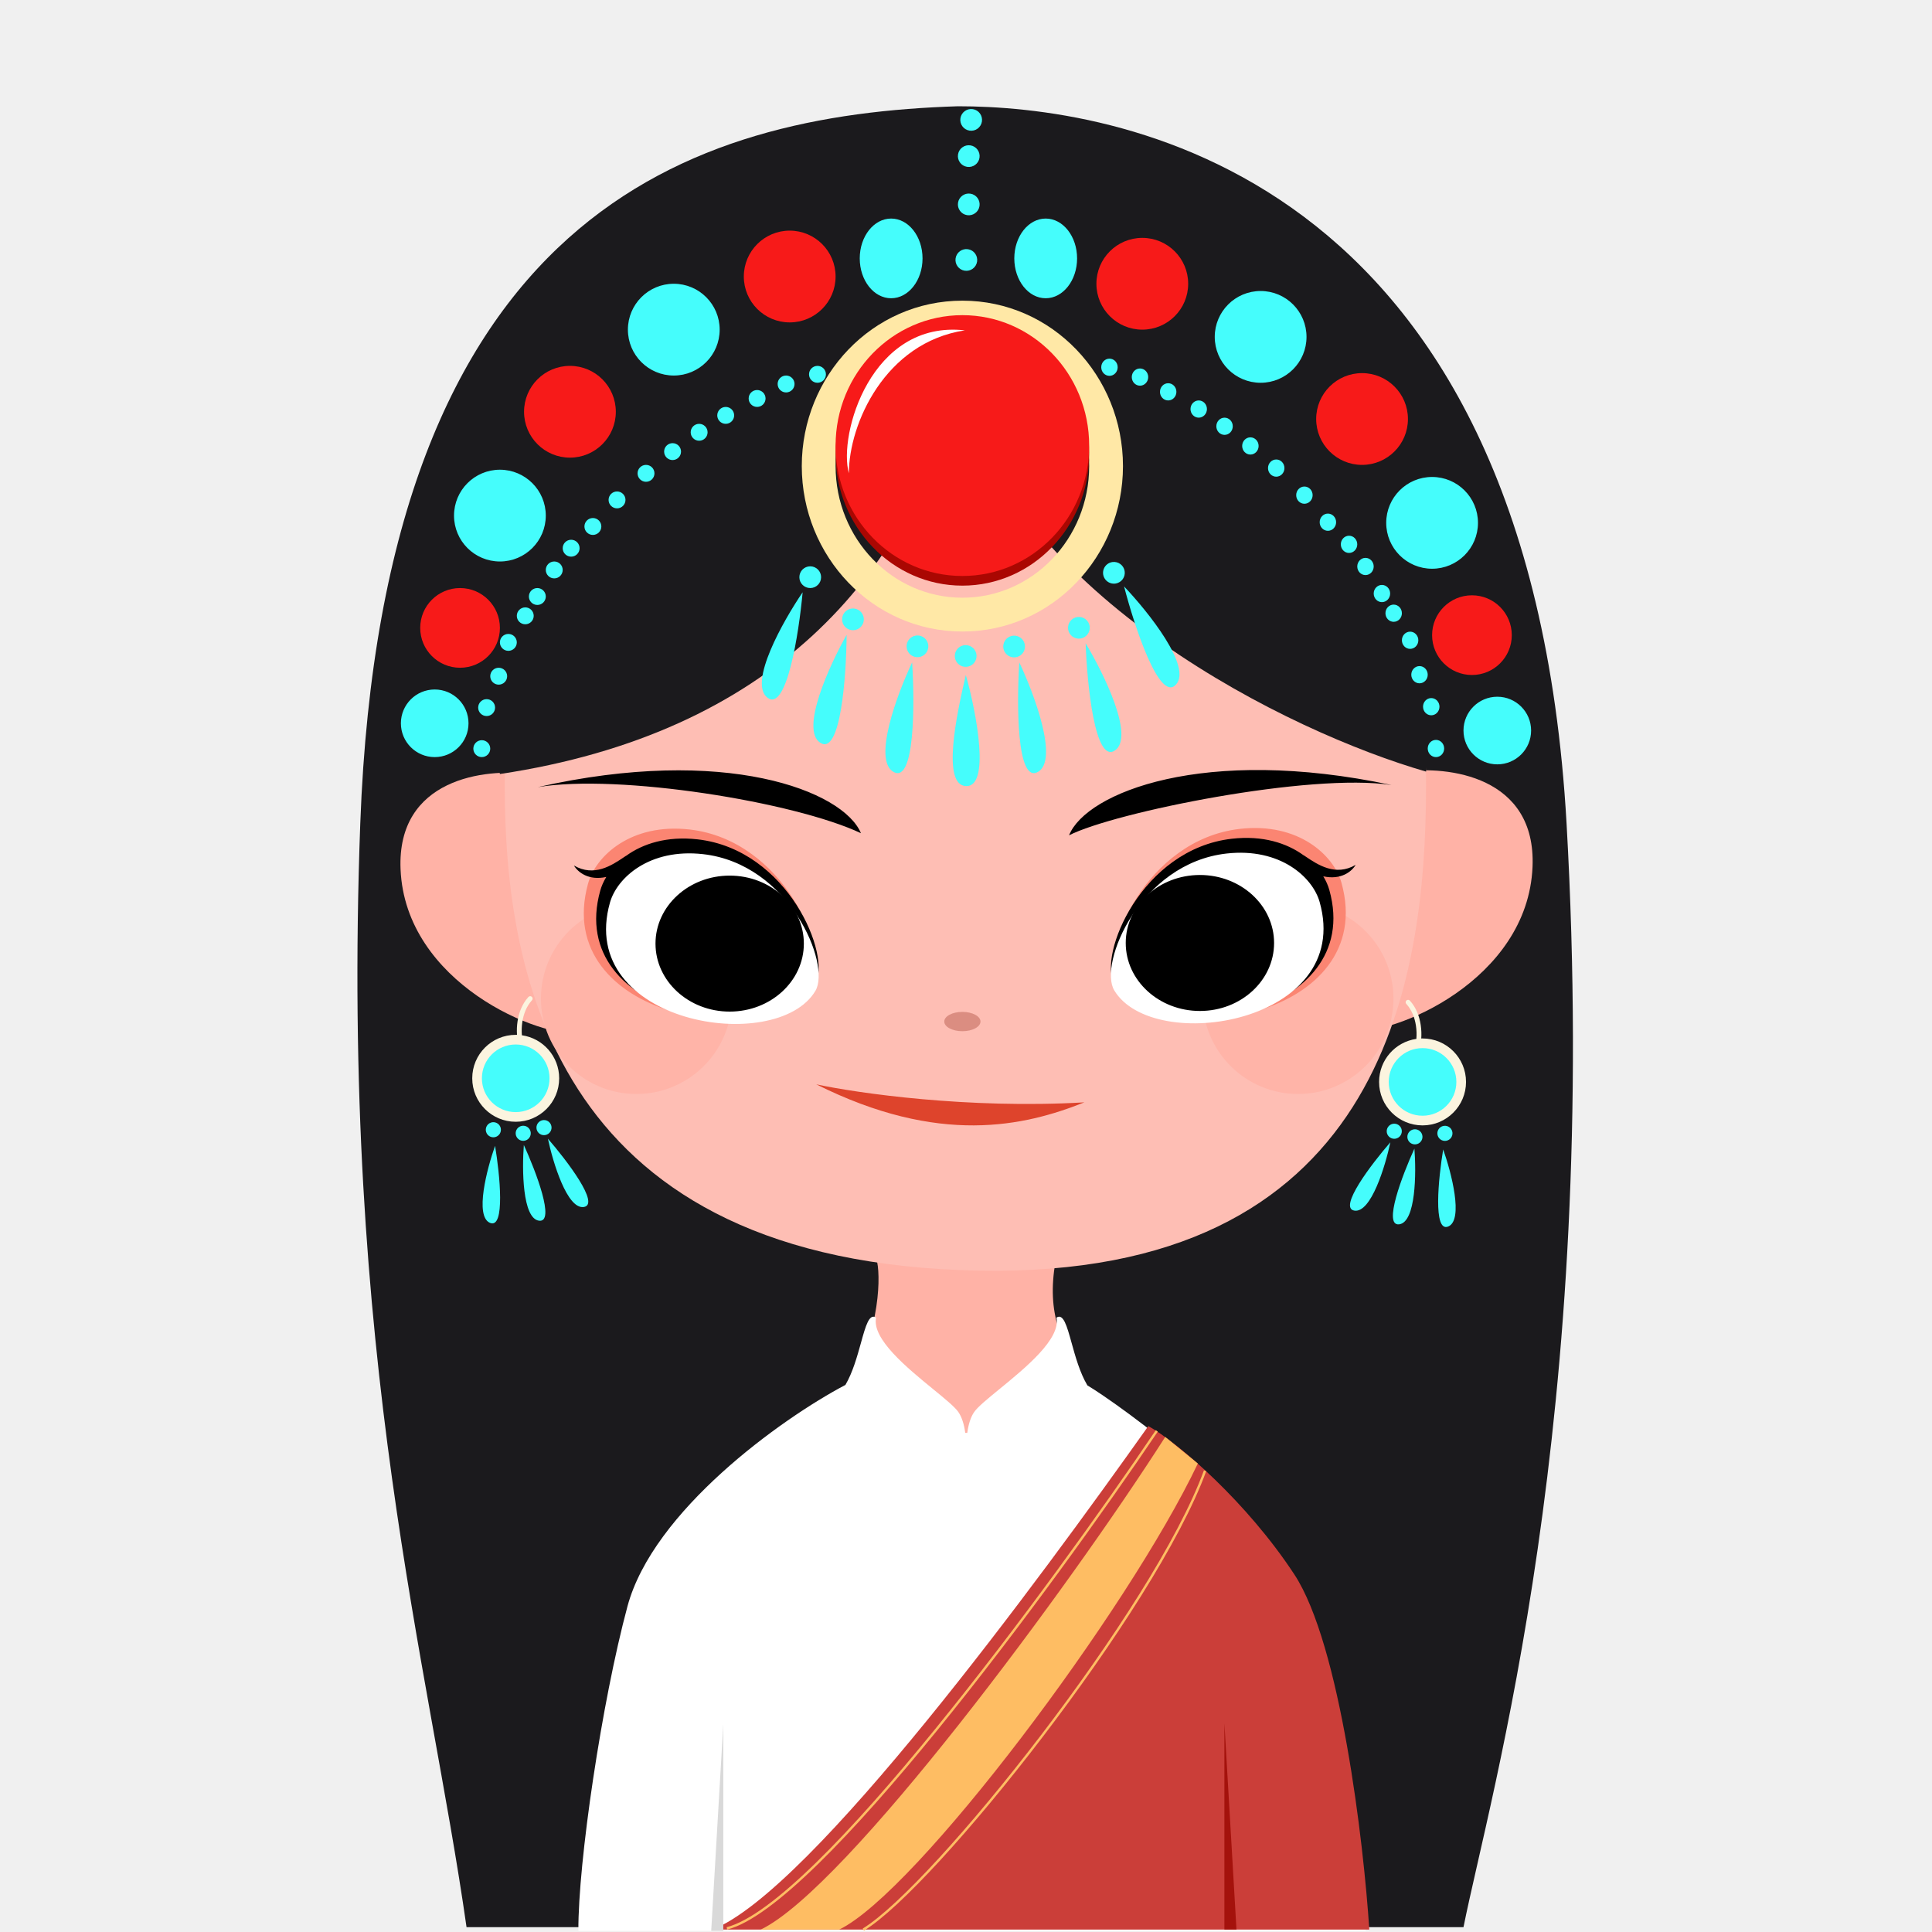
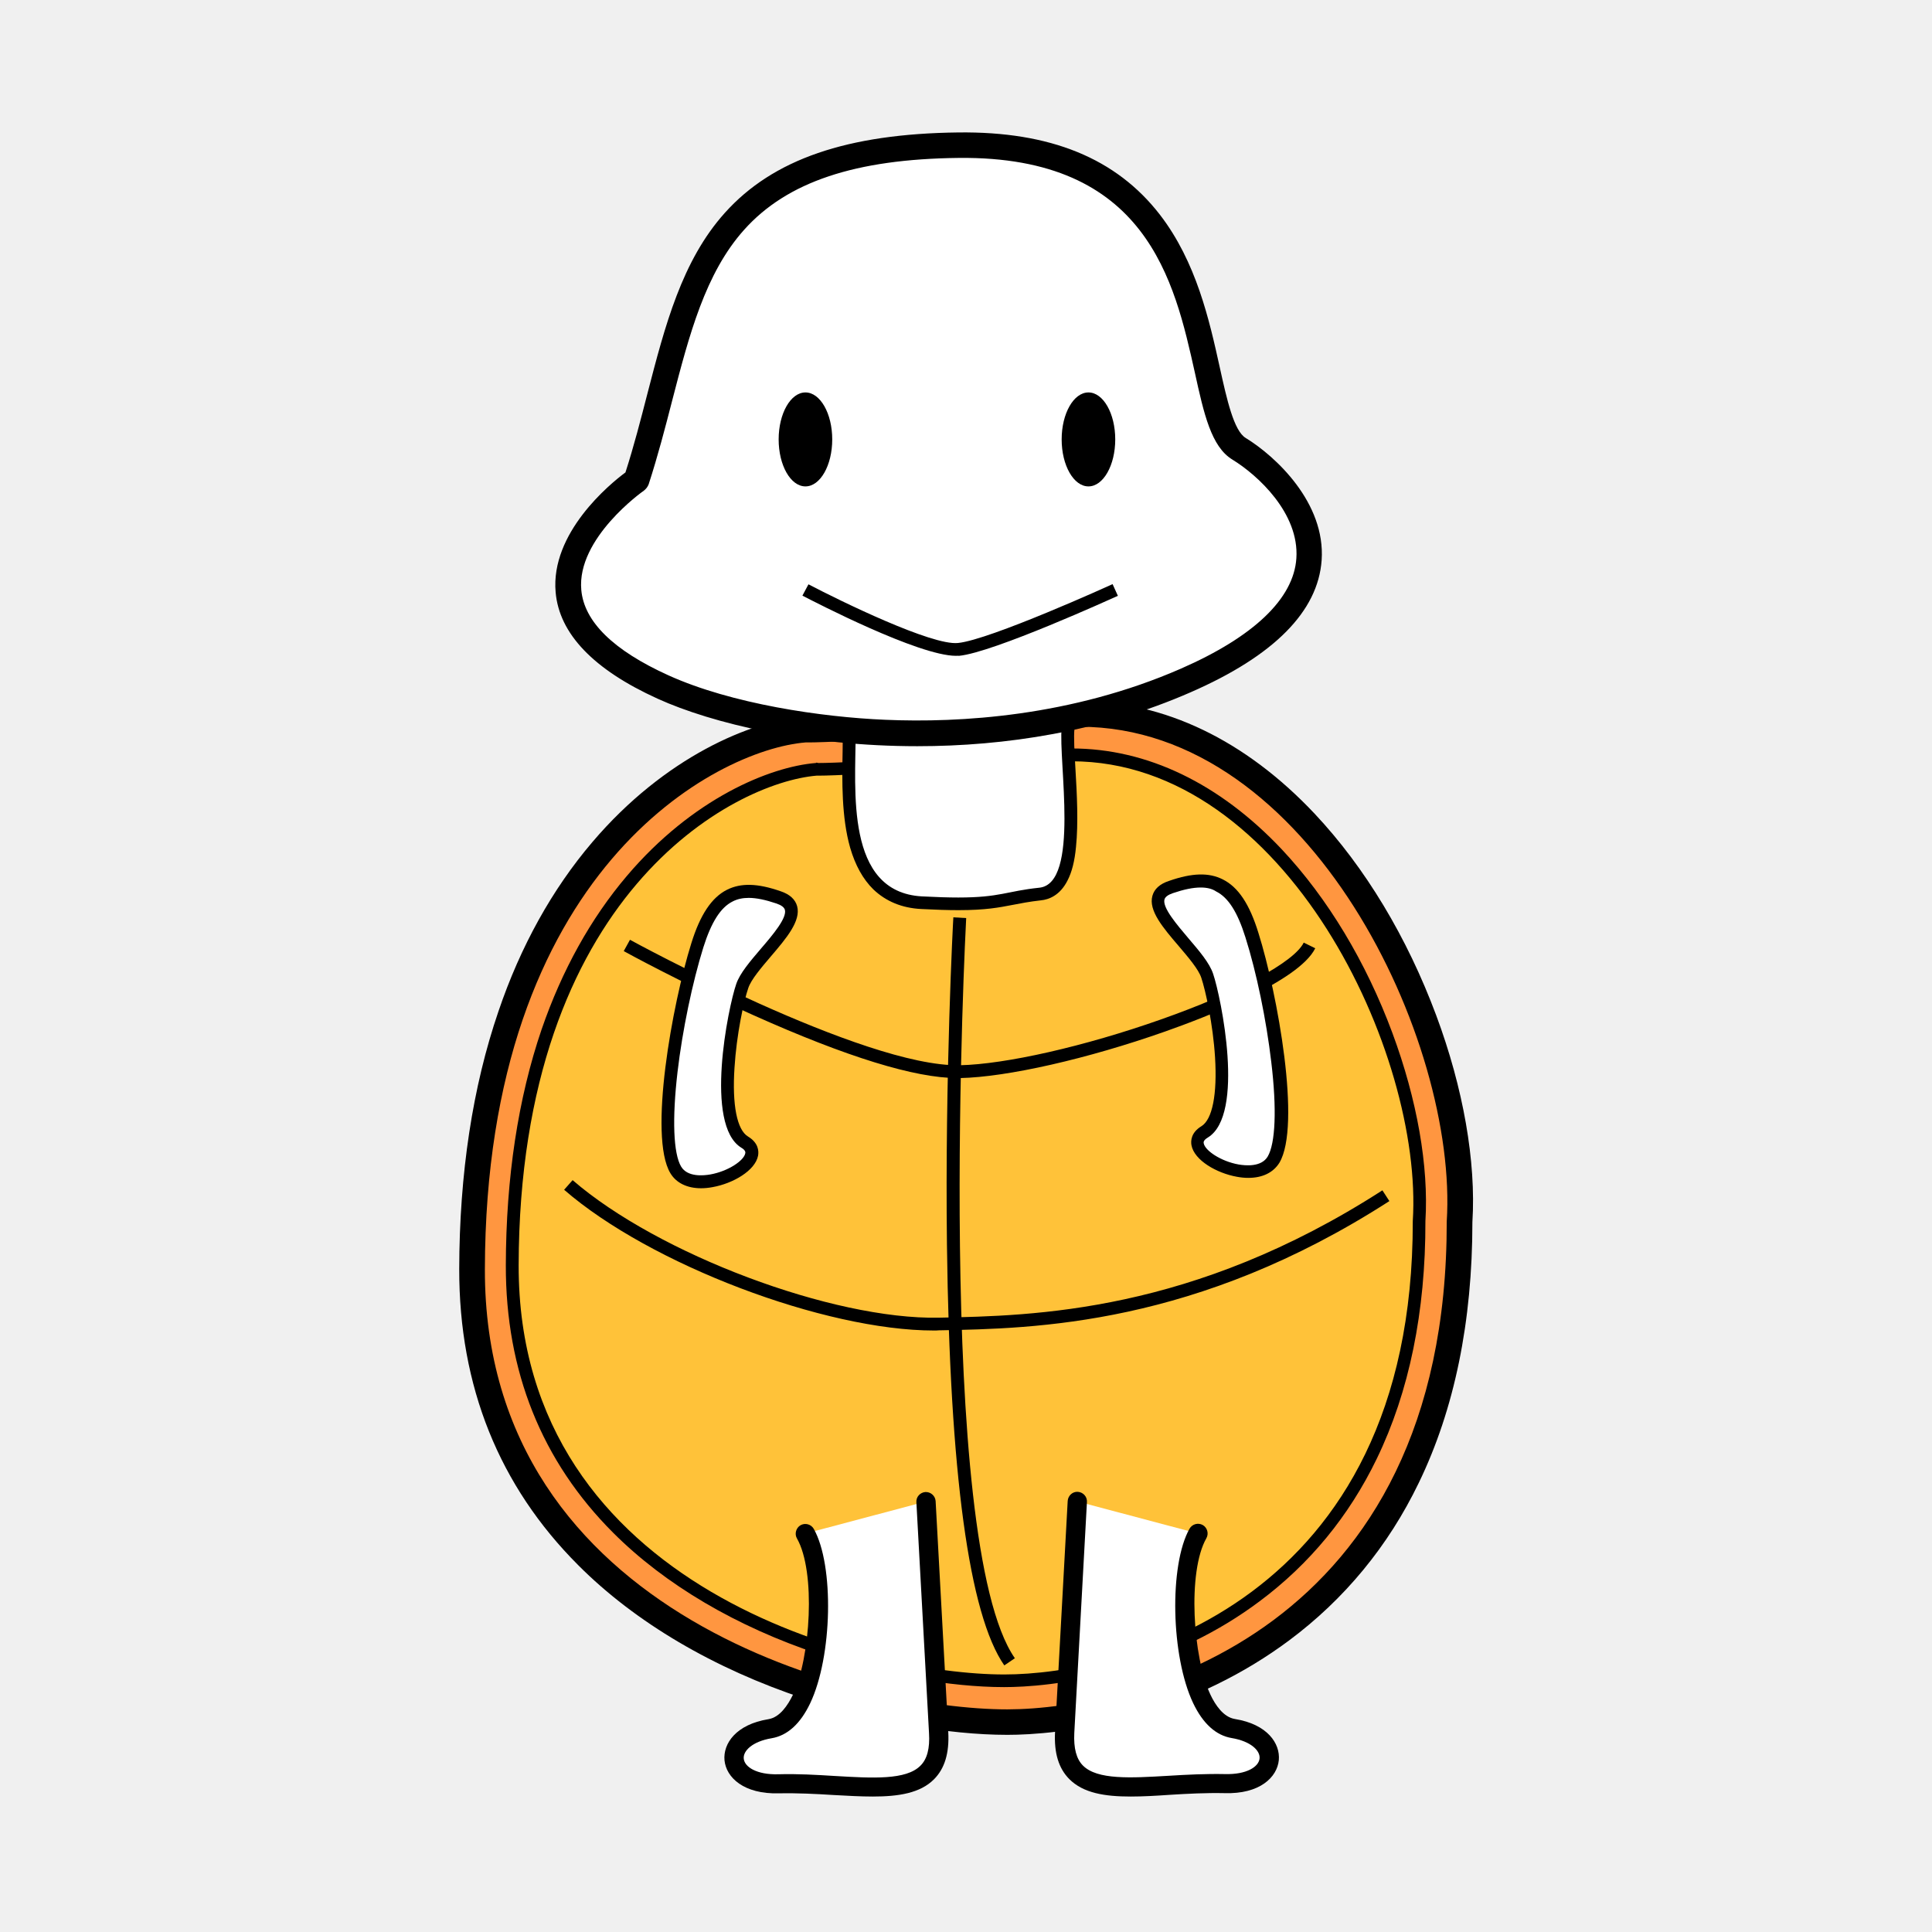
- <svg xmlns="http://www.w3.org/2000/svg" t="1748331001319" class="icon" viewBox="0 0 1024 1024" version="1.1" p-id="1474" width="32" height="32">
-   <path d="M830.312 436.48C810.417 85.76 586.47 56.32 507.75 56.32 366.956 60.8 202.95 112 190.952 436.48c-10.506 284.16 36.483 445.44 56.324 584.96H775.68c14.077-70.4 72.552-269.056 54.632-584.96z" fill="#1B1A1D" p-id="1475" />
-   <path d="M743.613 409.036c23.731-3.273 70.688 2.226 68.662 50.41-2.532 60.229-73.911 89.98-96.755 86.912l28.093-137.322z m-462.646 1.28c-23.731-3.273-70.688 2.226-68.662 50.41 2.532 60.229 73.911 89.98 96.754 86.912l-28.092-137.322z" fill="#FFB2A6" p-id="1476" />
-   <path d="M447.36 736.64c18.028-25.587 19.713-57.421 17.533-67.84h94.499c-4.653 27.332 2.623 43.124 17.888 67.84-49.43 39.254-86.305 34.892-129.92 0z" fill="#FFB2A6" p-id="1477" />
-   <path d="M519.04 673.46c-223.232-4.096-251.521-153.599-251.52-257.279 0-138.881 41.025-280.348 266.879-274.556 199.04 5.105 221.441 179.825 221.441 274.556 0 108.16-24.961 261.166-236.8 257.279z" fill="#FEBEB4" p-id="1478" />
-   <path d="M337.28 579.84c27.923 0 50.56-22.637 50.56-50.56S365.203 478.72 337.28 478.72 286.72 501.357 286.72 529.28s22.637 50.56 50.56 50.56z m350.72 0c27.923 0 50.56-22.637 50.56-50.56S715.923 478.72 688 478.72 637.44 501.357 637.44 529.28s22.637 50.56 50.56 50.56z" fill="#FFB4A8" p-id="1479" />
-   <path d="M566.612 442.733c9.066-22.609 71.552-47.795 170.94-26.652-42.979-6.627-146.954 14.419-170.94 26.652z m-110.296-1.12c-9.362-22.487-72.173-46.854-171.276-24.412 42.889-7.19 136.068 7.785 171.276 24.412z" fill="#000000" p-id="1480" />
-   <path d="M264.96 410.24c143.2-21.489 216.96-104.306 242.56-207.346 30.08 113.92 176.293 185.34 248.32 206.066C767.986 306.162 729.6 99.785 500.48 101.774 271.36 103.764 247.273 309.101 264.96 410.24z" fill="#1B1A1D" p-id="1481" />
-   <path d="M281.878 528.333a1.283 1.283 0 0 0-1.809 0.086c-3.42 3.763-5.094 8.507-5.759 12.91a32.76 32.76 0 0 0-0.282 7.162c-0.23-0.006-0.461-0.01-0.692-0.01-12.724 0-23.04 10.316-23.04 23.04s10.316 23.04 23.04 23.04 23.04-10.316 23.04-23.04c0-11.612-8.59-21.217-19.763-22.808a30.171 30.171 0 0 1 0.229-7c0.614-4.077 2.141-8.293 5.121-11.57a1.283 1.283 0 0 0-0.086-1.809z m-8.541 61.107c9.897 0 17.92-8.023 17.92-17.92s-8.023-17.92-17.92-17.92-17.92 8.023-17.92 17.92 8.023 17.92 17.92 17.92z m472.105-59.187a1.283 1.283 0 0 1 1.809 0.086c3.42 3.763 5.093 8.507 5.757 12.91 0.384 2.542 0.438 5.006 0.283 7.162 0.23-0.006 0.461-0.01 0.692-0.01 12.724 0 23.04 10.316 23.04 23.04s-10.316 23.04-23.04 23.04c-12.726 0-23.04-10.316-23.04-23.04 0-11.612 8.59-21.217 19.762-22.808a30.166 30.166 0 0 0-0.228-7c-0.616-4.077-2.141-8.293-5.121-11.57a1.28 1.28 0 0 1 0.086-1.809z m8.541 61.107c-9.897 0-17.92-8.023-17.92-17.92s8.023-17.92 17.92-17.92 17.92 8.023 17.92 17.92-8.023 17.92-17.92 17.92z" fill="#FBF4DF" p-id="1482" />
-   <path d="M291.256 571.52c0 9.897-8.023 17.92-17.92 17.92s-17.92-8.023-17.92-17.92 8.023-17.92 17.92-17.92 17.92 8.023 17.92 17.92z m-0.038 28.908a4.001 4.001 0 1 0-5.775-5.54 4.001 4.001 0 0 0 5.775 5.54z m-11.914 3.709a4.001 4.001 0 1 0-3.976-6.947 4.001 4.001 0 0 0 3.976 6.947z m-14.371-7.386a4.003 4.003 0 1 1-6.947 3.978 4.003 4.003 0 0 1 6.947-3.978z m25.468 6.769c2.671 12.625 10.216 37.544 19.023 36.218 8.809-1.325-9.012-24.698-19.023-36.218z m-12.753 3.352c-1.002 12.865-0.8 38.9 8.024 40.115 8.823 1.216-1.673-26.237-8.024-40.115z m-15.251 0.447c-4.319 12.16-10.904 37.349-2.701 40.82 8.202 3.471 5.219-25.768 2.701-40.82zM736.063 573.44c0 9.897 8.023 17.92 17.92 17.92s17.92-8.023 17.92-17.92-8.023-17.92-17.92-17.92-17.92 8.023-17.92 17.92z m0.037 28.908a4.001 4.001 0 1 1 5.777-5.539 4.001 4.001 0 0 1-5.777 5.539z m11.914 3.709a4.003 4.003 0 1 1 3.98-6.945 4.003 4.003 0 0 1-3.98 6.945z m14.371-7.386a4.003 4.003 0 1 0 6.948 3.977 4.003 4.003 0 0 0-6.948-3.977zM736.918 605.44c-2.671 12.625-10.216 37.544-19.025 36.218-8.808-1.325 9.012-24.698 19.025-36.218z m12.753 3.352c1.002 12.865 0.8 38.9-8.024 40.115-8.824 1.216 1.673-26.237 8.024-40.115z m15.251 0.447c4.317 12.16 10.903 37.349 2.701 40.82-8.204 3.471-5.219-25.768-2.701-40.82z" fill="#45FDFC" p-id="1483" />
-   <path d="M595.2 247.041c0 47.786-37.484 87.68-85.12 87.68s-85.12-39.894-85.12-87.68c0-47.788 37.484-87.68 85.12-87.68s85.12 39.892 85.12 87.68z m-85.12 69.76c37.114 0 67.2-31.233 67.2-69.76 0-38.528-30.086-69.76-67.2-69.76s-67.2 31.232-67.2 69.76c0 38.527 30.086 69.76 67.2 69.76z" fill="#FFE8A6" p-id="1484" />
-   <path d="M577.28 240.641c0 38.527-30.086 69.76-67.2 69.76S442.88 279.168 442.88 240.641c0-38.528 30.086-69.76 67.2-69.76s67.2 31.232 67.2 69.76z" fill="#AA0702" p-id="1485" />
-   <path d="M577.28 236.161c0 38.173-30.086 69.12-67.2 69.12s-67.2-30.947-67.2-69.12c0-38.175 30.086-69.12 67.2-69.12s67.2 30.945 67.2 69.12z" fill="#F71A19" p-id="1486" />
-   <path d="M418.56 170.881c13.431 0 24.32-10.889 24.32-24.32s-10.889-24.32-24.32-24.32-24.32 10.889-24.32 24.32 10.889 24.32 24.32 24.32z m186.88 3.84c-13.431 0-24.32-10.889-24.32-24.32s10.889-24.32 24.32-24.32 24.32 10.889 24.32 24.32-10.889 24.32-24.32 24.32z m-279.04 43.52c0 13.431-10.889 24.32-24.32 24.32s-24.32-10.889-24.32-24.32 10.889-24.32 24.32-24.32 24.32 10.889 24.32 24.32z m395.52 28.16c-13.431 0-24.32-10.889-24.32-24.32s10.889-24.32 24.32-24.32 24.32 10.889 24.32 24.32-10.889 24.32-24.32 24.32z m-456.96 86.4c0 11.665-9.455 21.12-21.12 21.12s-21.12-9.455-21.12-21.12 9.455-21.12 21.12-21.12 21.12 9.455 21.12 21.12z m515.2 24.96c-11.665 0-21.12-9.455-21.12-21.12s9.455-21.12 21.12-21.12 21.12 9.455 21.12 21.12-9.455 21.12-21.12 21.12z" fill="#F71A19" p-id="1487" />
-   <path d="M513.851 69.233a5.76 5.76 0 1 1 1.782-11.382 5.76 5.76 0 0 1-1.782 11.382z m-6.08 12.618a5.76 5.76 0 1 0 11.382 1.782 5.76 5.76 0 0 0-11.382-1.782z m4.8 32.182a5.76 5.76 0 1 1 1.782-11.382 5.76 5.76 0 0 1-1.782 11.382z m-6.08 22.858a5.76 5.76 0 1 0 11.383 1.78 5.76 5.76 0 0 0-11.383-1.78z m81.546 62.316c-2.406 0-4.357-2.043-4.357-4.563 0-2.52 1.951-4.563 4.357-4.563s4.357 2.043 4.357 4.563c0 2.52-1.951 4.563-4.357 4.563z m16.184 5.215c-2.406 0-4.357-2.043-4.357-4.563 0-2.519 1.951-4.562 4.357-4.562s4.357 2.043 4.357 4.562c0 2.52-1.951 4.563-4.357 4.563z m10.582 3.26c0 2.519 1.951 4.562 4.357 4.562s4.357-2.043 4.357-4.562c0-2.52-1.951-4.563-4.357-4.563s-4.357 2.043-4.357 4.563z m20.543 13.687c-2.406 0-4.358-2.043-4.358-4.562 0-2.52 1.952-4.563 4.358-4.563s4.357 2.043 4.357 4.563c0 2.519-1.951 4.562-4.357 4.562z m9.336 4.564c0 2.52 1.951 4.563 4.357 4.563s4.357-2.043 4.357-4.563c0-2.519-1.951-4.562-4.357-4.562s-4.357 2.043-4.357 4.562z m18.052 14.993c-2.406 0-4.357-2.043-4.357-4.563 0-2.52 1.951-4.563 4.357-4.563s4.357 2.043 4.357 4.563c0 2.52-1.951 4.563-4.357 4.563z m9.336 7.171c0 2.52 1.951 4.563 4.357 4.563s4.357-2.043 4.357-4.563c0-2.52-1.951-4.563-4.357-4.563s-4.357 2.043-4.357 4.563z m19.296 18.903c-2.406 0-4.357-2.043-4.357-4.563 0-2.52 1.951-4.563 4.357-4.563s4.357 2.043 4.357 4.563c0 2.52-1.951 4.563-4.357 4.563z m8.092 9.778c0 2.52 1.951 4.563 4.357 4.563s4.357-2.043 4.357-4.563c0-2.52-1.951-4.563-4.357-4.563s-4.357 2.043-4.357 4.563z m15.562 16.297c-2.406 0-4.357-2.043-4.357-4.563 0-2.52 1.951-4.563 4.357-4.563s4.357 2.043 4.357 4.563c0 2.52-1.951 4.563-4.357 4.563z m4.357 7.169c0 2.52 1.951 4.563 4.357 4.563s4.357-2.043 4.357-4.563c0-2.52-1.951-4.563-4.357-4.563s-4.357 2.043-4.357 4.563z m13.071 18.904c-2.406 0-4.357-2.043-4.357-4.563 0-2.52 1.951-4.563 4.357-4.563s4.357 2.043 4.357 4.563c0 2.52-1.951 4.563-4.357 4.563z m1.868 5.866c0 2.519 1.951 4.562 4.357 4.562s4.357-2.043 4.357-4.562c0-2.52-1.951-4.563-4.357-4.563s-4.357 2.043-4.357 4.563z m13.073 18.904c-2.406 0-4.357-2.043-4.357-4.563 0-2.52 1.951-4.563 4.357-4.563s4.357 2.043 4.357 4.563c0 2.52-1.951 4.563-4.357 4.563z m0.622 13.69c0 2.519 1.951 4.562 4.357 4.562s4.358-2.043 4.358-4.562c0-2.52-1.952-4.563-4.358-4.563s-4.357 2.043-4.357 4.563z m10.582 21.51c-2.406 0-4.357-2.043-4.357-4.563 0-2.52 1.951-4.563 4.357-4.563s4.357 2.043 4.357 4.563c0 2.52-1.951 4.563-4.357 4.563z m-1.868 17.6c0 2.52 1.951 4.563 4.357 4.563s4.357-2.043 4.357-4.563c0-2.52-1.951-4.563-4.357-4.563s-4.357 2.043-4.357 4.563zM433.28 202.88a4.48 4.48 0 1 0 0-8.96 4.48 4.48 0 0 0 0 8.96z m-16.64 5.12a4.48 4.48 0 1 0 0-8.96 4.48 4.48 0 0 0 0 8.96zM405.76 211.2a4.48 4.48 0 1 1-8.96 0 4.48 4.48 0 0 1 8.96 0z m-21.12 13.44a4.48 4.48 0 1 0 0-8.96 4.48 4.48 0 0 0 0 8.96zM375.04 229.12a4.48 4.48 0 1 1-8.96 0 4.48 4.48 0 0 1 8.96 0z m-18.56 14.72a4.48 4.48 0 1 0 0-8.96 4.48 4.48 0 0 0 0 8.96zM346.88 250.88a4.48 4.48 0 1 1-8.96 0 4.48 4.48 0 0 1 8.96 0z m-19.84 18.56a4.48 4.48 0 1 0 0-8.96 4.48 4.48 0 0 0 0 8.96zM318.72 279.04a4.48 4.48 0 1 1-8.96 0 4.48 4.48 0 0 1 8.96 0z m-16 16a4.48 4.48 0 1 0 0-8.96 4.48 4.48 0 0 0 0 8.96zM298.24 302.08a4.48 4.48 0 1 1-8.96 0 4.48 4.48 0 0 1 8.96 0z m-13.44 18.56a4.48 4.48 0 1 0 0-8.96 4.48 4.48 0 0 0 0 8.96zM282.88 326.4a4.48 4.48 0 1 1-8.96 0 4.48 4.48 0 0 1 8.96 0z m-13.44 18.56a4.48 4.48 0 1 0 0-8.96 4.48 4.48 0 0 0 0 8.96zM268.8 358.4a4.48 4.48 0 1 1-8.96 0 4.48 4.48 0 0 1 8.96 0z m-10.88 21.12a4.48 4.48 0 1 0 0-8.96 4.48 4.48 0 0 0 0 8.96zM259.84 396.8a4.48 4.48 0 1 1-8.96 0 4.48 4.48 0 0 1 8.96 0z m212.48-238.72c9.19 0 16.64-9.455 16.64-21.12s-7.45-21.12-16.64-21.12-16.64 9.455-16.64 21.12 7.45 21.12 16.64 21.12z m195.84 44.8c-13.431 0-24.32-10.889-24.32-24.32s10.889-24.32 24.32-24.32 24.32 10.889 24.32 24.32-10.889 24.32-24.32 24.32zM570.88 136.96c0 11.665-7.45 21.12-16.64 21.12s-16.64-9.455-16.64-21.12 7.45-21.12 16.64-21.12 16.64 9.455 16.64 21.12z m-213.76 62.08c13.431 0 24.32-10.889 24.32-24.32s-10.889-24.32-24.32-24.32-24.32 10.889-24.32 24.32 10.889 24.32 24.32 24.32z m-67.84 74.24c0 13.431-10.889 24.32-24.32 24.32s-24.32-10.889-24.32-24.32 10.889-24.32 24.32-24.32 24.32 10.889 24.32 24.32z m469.76 28.16c-13.431 0-24.32-10.889-24.32-24.32s10.889-24.32 24.32-24.32 24.32 10.889 24.32 24.32-10.889 24.32-24.32 24.32z m-510.72 81.92c0 9.897-8.023 17.92-17.92 17.92s-17.92-8.023-17.92-17.92 8.023-17.92 17.92-17.92 17.92 8.023 17.92 17.92z m545.28 21.76c-9.897 0-17.92-8.023-17.92-17.92s8.023-17.92 17.92-17.92 17.92 8.023 17.92 17.92-8.023 17.92-17.92 17.92z m-202.154-95.86a5.76 5.76 0 1 1-1.862-11.366 5.76 5.76 0 0 1 1.862 11.366zM435.2 305.921a5.76 5.76 0 1 1-11.52 0 5.76 5.76 0 0 1 11.52 0z m22.62 21.779a5.76 5.76 0 1 1-11.479 0.957 5.76 5.76 0 0 1 11.479-0.957z m29.26 20.573a5.76 5.76 0 1 0-1.783-11.38 5.76 5.76 0 0 0 1.783 11.38z m44.745-6.582a5.76 5.76 0 1 0 11.38 1.783 5.76 5.76 0 0 0-11.38-1.783z m-20.801 11.702a5.76 5.76 0 1 1 1.783-11.38 5.76 5.76 0 0 1-1.783 11.38z m55.057-20.972a5.76 5.76 0 1 0 11.503 0.639 5.76 5.76 0 0 0-11.503-0.639z m-140.666-18.505c-10.455 15.354-28.826 48.02-18.671 55.85 10.153 7.831 16.677-33.971 18.671-55.85z m23.318 22.564c-9.142 16.17-24.735 50.25-13.965 57.21 10.769 6.961 13.797-35.24 13.965-57.21z m34.716 14.624c-7.951 16.788-21.044 51.904-9.802 58.068 11.242 6.164 11.219-36.143 9.802-58.068z m56.806 0c7.953 16.788 21.046 51.904 9.802 58.068-11.242 6.164-11.219-36.143-9.802-58.068z m-28.351 6.656c5.876 20.785 12.995 59.508 0.045 58.89-12.808-0.612-5.075-37.503-0.045-58.89z m63.502-16.812c9.587 15.91 26.117 49.545 15.544 56.8-10.572 7.256-14.767-34.844-15.544-56.8z m20.374-30.136c12.8 13.462 36.211 42.728 27.459 52.097-8.754 9.37-21.953-30.828-27.459-52.097z" fill="#45FDFC" p-id="1488" />
-   <path d="M511.391 175.094c-42.254 6.4-61.469 49.548-61.469 75.753-5.761-20.445 11.805-81.385 61.469-75.753z" fill="#FFFFFF" p-id="1489" />
-   <path d="M516.357 748.367c1.914-2.749 7.142-7.023 13.35-12.097 13.853-11.323 32.585-26.63 30.236-37.898 3.642-2.417 5.51 4.324 8.027 13.4 1.987 7.164 4.376 15.785 8.361 22.504 16.055 9.592 98.363 67.992 117.428 117.096 14.867 38.292 26.24 116.948 30.08 171.988h-417.28c-0.202-36.261 12.406-121.425 26.019-171.988 13.613-50.563 81.288-99.263 115.421-117.292l0.046 0.04c3.928-6.697 6.296-15.238 8.268-22.348 2.516-9.076 4.385-15.817 8.027-13.4-2.349 11.268 16.383 26.575 30.236 37.898 6.208 5.074 11.437 9.348 13.35 12.097 1.947 2.801 3.087 6.729 3.68 11.081 0.358 0 0.714-0.001 1.071-0.006 0.593-4.349 1.732-8.275 3.679-11.075z" fill="#FFFFFF" p-id="1490" />
-   <path d="M377.6 1022.72c52.48-20.48 173.654-186.026 231.04-266.88 16 8.96 52.416 40.525 77.44 78.72 24.32 37.12 36.694 141.866 39.68 188.16H377.6z" fill="#CB3E39" p-id="1491" />
-   <path d="M495.791 916.269c43.942-54.019 88.859-116.85 116.799-158.226l1.06 0.716c-27.954 41.398-72.893 104.262-116.865 158.318-21.985 27.027-43.739 51.864-63.013 70.717-9.637 9.427-18.664 17.367-26.797 23.34-8.124 5.965-15.401 10.001-21.536 11.567l-0.317-1.24c5.897-1.505 13.016-5.427 21.096-11.359 8.068-5.924 17.047-13.82 26.66-23.223 19.224-18.804 40.943-43.599 62.915-70.61z m55.94 3.423c37.197-48.716 72.983-103.69 86.387-140.392l1.203 0.439c-13.476 36.899-49.37 92.005-86.573 140.73-18.61 24.371-37.562 47.167-54.227 65.315-16.649 18.127-31.063 31.671-40.589 37.484l-0.666-1.093c9.353-5.708 23.66-19.124 40.311-37.257 16.635-18.113 35.562-40.878 54.153-65.225zM617.6 761.6C567.04 840.746 448.64 1000.96 403.2 1022.72h41.6c40.96-19.84 152.96-168.96 190.08-247.04l-17.28-14.08z" fill="#FEBD63" p-id="1492" />
-   <path d="M383.36 913.92l-6.4 109.44h6.4V913.92z" fill="#D9D9D9" p-id="1493" />
-   <path d="M648.96 913.28l6.4 109.44h-6.4v-109.44z" fill="#A4120C" p-id="1494" />
-   <path d="M432.64 574.72c21.719 4.671 80.543 13.119 142.08 9.553-31.799 12.68-76.923 23.054-142.08-9.553z" fill="#DE442C" p-id="1495" />
-   <path d="M500.48 541.44a9.6 5.12 0 1 0 19.2 0 9.6 5.12 0 1 0-19.2 0Z" fill="#DB8D81" p-id="1496" />
-   <path d="M711.028 467.962c-4.037-14.57-22.757-32.198-53.898-28.636-50.056 5.728-74.299 65.144-65.102 80.896 22.569 38.657 138.834 19.327 119-52.26z m-399.337 0.332c4.037-14.57 22.757-32.198 53.898-28.636 50.057 5.727 74.299 65.144 65.102 80.896-22.569 38.657-138.834 19.327-119-52.26z" fill="#FB8572" p-id="1497" />
-   <path d="M652.968 444.544c16.308-1.847 29.06 2.316 37.898 8.728l0.227 0.102 0.883 0.593 0.008 0.005c6.46 4.344 15.863 10.666 26.538 4.431-2.1 3.594-7.841 8.134-17.151 6.068 1.471 2.415 2.541 4.86 3.201 7.22 18.99 67.868-92.328 86.194-113.937 49.545-8.805-14.934 14.406-71.264 62.332-76.694z m-283.215 0.332c-16.308-1.847-29.06 2.316-37.898 8.727l-0.227 0.102-0.891 0.599c-6.46 4.344-15.863 10.666-26.538 4.431 2.1 3.594 7.841 8.134 17.151 6.068-1.471 2.414-2.541 4.859-3.201 7.219-18.99 67.868 92.328 86.195 113.937 49.545 8.805-14.932-14.406-71.263-62.332-76.692z" fill="#000000" p-id="1498" />
-   <path d="M699.427 478.043c-3.693-13.056-20.82-28.852-49.311-25.66-45.796 5.132-67.976 58.376-59.562 72.49 20.649 34.642 127.02 17.32 108.873-46.83z m-376.133 0.332c3.693-13.056 20.82-28.852 49.311-25.66 45.796 5.132 67.976 58.376 59.562 72.49-20.649 34.641-127.02 17.32-108.873-46.83z" fill="#FFFFFF" p-id="1499" />
-   <path d="M635.977 535.836c-21.713 0-39.314-16.136-39.314-36.038 0-19.903 17.601-36.038 39.314-36.038s39.314 16.136 39.314 36.038c0 19.903-17.601 36.038-39.314 36.038z m-249.234 0.33c21.713 0 39.314-16.134 39.314-36.037s-17.601-36.038-39.314-36.038-39.314 16.136-39.314 36.038c0 19.903 17.601 36.037 39.314 36.037z" fill="#000000" p-id="1500" />
+ <svg xmlns="http://www.w3.org/2000/svg" t="1784093297903" class="icon" viewBox="0 0 1024 1024" version="1.1" p-id="5647" width="64" height="64">
+   <path d="M533.7 912.8c-30.5 0-69.7-7-105.1-18.7-47.3-15.7-87.9-39.6-117.4-69.2-40.7-40.7-61.2-92-61.1-152.2 0.1-49.9 7-95.2 20.4-134.5 11.5-33.7 27.8-63.1 48.5-87.3 37.4-43.9 81.2-62 107.4-64.1l1.1-0.1 0.3 0.1h0.9c4.9 0 29.2-0.6 133.6-8 3.3-0.2 6.7-0.4 10-0.4 42.8 0 84.2 19.9 119.5 57.6 26.1 27.9 47.9 64 63 104.5 14.1 37.9 20.8 75.9 18.8 107.1 0.1 51.8-9.3 97.3-27.7 135.4-15.8 32.6-38.2 59.8-66.8 81.1-48.1 35.8-106.5 48.6-145.1 48.7h-0.3z" fill="#FF9640" p-id="5648" />
+   <path d="M572.3 385.2c122.1 0 200.6 167.1 194.5 262.2 0.3 218.7-167.5 258.5-232.8 258.6h-0.2c-76.2 0-277.2-48-276.8-233.3 0.4-211.4 122.3-275.3 170-279.2h1.7c6 0 31.3-0.7 134.1-8 3.1-0.2 6.3-0.3 9.5-0.3m0-13.6c-3.5 0-7 0.1-10.5 0.4-104.2 7.4-128.2 7.9-133.1 7.9h-0.6l-0.8-0.1-1.4 0.1c-27.5 2.2-73.3 21-112 66.5-21.2 24.9-38 55.1-49.7 89.6-13.7 40-20.7 86-20.8 136.6-0.1 62.2 21.1 115 63.1 157 30.2 30.3 71.8 54.8 120.1 70.8 36 12 76.1 19.1 107.2 19.1h0.3c12.1 0 36.9-1.4 67.7-10.2 30.2-8.7 57.6-22.1 81.4-39.8 29.4-21.9 52.6-50 68.8-83.6 18.9-39 28.4-85.4 28.4-138.2 2-32-4.8-71-19.2-109.6-15.4-41.3-37.6-78.3-64.4-106.8-36.7-39-79.8-59.7-124.5-59.7z" fill="" p-id="5649" />
+   <path d="M532.2 891c-28 0-64.2-6.5-96.8-17.3-43.6-14.5-80.9-36.4-108-63.6-37.2-37.3-56-84.2-55.9-139.4 0.1-46.1 6.4-87.8 18.8-124 10.6-30.9 25.6-57.9 44.5-80.2 34.1-40.1 74-56.6 97.8-58.6h2c5.9 0 29.9-0.7 124.4-7.4 3-0.2 6.1-0.3 9.1-0.3 39 0 76.7 18.2 109 52.6 24 25.6 44 58.9 57.9 96.2 13 34.9 19.1 69.8 17.3 98.4 0.1 47.7-8.5 89.6-25.5 124.7-14.4 29.8-35 54.8-61.2 74.3-44.1 32.8-97.7 44.6-133.1 44.7h-0.3v-0.1z" fill="#FFC239" p-id="5650" />
+   <path d="M568 403.5c113.5 0 186.5 155.3 180.8 243.7 0.3 203.3-155.6 240.3-216.4 240.3h-0.2c-70.8 0-257.6-44.6-257.3-216.9 0.4-196.5 113.7-255.8 158-259.5h1.6c5.5 0 29.1-0.7 124.6-7.4 3 0 6-0.2 8.9-0.2m0-6.8c-3.1 0-6.2 0.1-9.3 0.3-97 6.9-119.5 7.4-124.1 7.4h-0.9l-0.9-0.2-0.4 0.2c-24.4 2-65.3 18.8-100.1 59.8-19.2 22.6-34.4 50-45.2 81.3-12.5 36.6-18.9 78.7-19 125.1-0.1 56.2 19 103.9 56.9 141.8 27.5 27.5 65.3 49.8 109.3 64.4 32.9 10.9 69.5 17.4 97.8 17.4h0.2c10.9 0 33.4-1.2 61.4-9.3 27.4-7.9 52.3-20 73.8-36.1 26.6-19.8 47.5-45.2 62.2-75.6 17.2-35.5 25.9-77.9 25.8-126 1.8-29-4.4-64.4-17.5-99.7-14-37.7-34.3-71.4-58.6-97.3-32.9-34.9-71.4-53.5-111.4-53.5z" fill="" p-id="5651" />
+   <path d="M507.9 479.1c-5.6 0-12-0.2-19.5-0.6-39.9-2.2-39-49-38.5-79.9 0.1-3.5 0.1-6.8 0.1-9.8V386l2.8-0.5c2.2-0.4 55.4-10.6 87.4-10.6 13.1 0 20.7 1.7 24 5.4 1.4 1.6 2.1 3.6 1.9 5.7-0.5 4.6 0 12.5 0.5 21.7 1.6 28.6 3.7 64.3-15.4 66.3-6.4 0.7-10.9 1.6-15.2 2.4-7.1 1.3-13.9 2.7-28.1 2.7z" fill="#FFFFFF" p-id="5652" />
+   <path d="M540.2 378.2c13.6 0 23.1 1.9 22.5 7.3-1.8 18.1 9.7 82.7-11.8 85-17.4 1.8-20.7 5.2-43 5.2-5.2 0-11.6-0.2-19.3-0.6-40.8-2.3-35.1-56.7-35.1-86.3-0.1-0.1 54.7-10.6 86.7-10.6m0-6.8c-32.3 0-85.8 10.2-88 10.6l-5.5 1.1v5.6c0 3-0.1 6.3-0.1 9.7-0.3 15.5-0.6 34.8 4 50.9 2.7 9.3 6.8 16.7 12.3 22.1 6.6 6.3 15.1 9.9 25.4 10.4 7.6 0.4 14.1 0.6 19.7 0.6 14.5 0 21.5-1.4 28.8-2.8 4.2-0.8 8.6-1.7 14.9-2.4 4.2-0.4 10.1-2.6 14.1-10.5 2.3-4.4 3.8-10.3 4.5-17.8 1.3-12.8 0.5-28.1-0.3-41.5-0.5-8.7-1-16.9-0.5-21.2 0.3-3.1-0.7-6-2.8-8.3-4.1-4.5-12-6.5-26.5-6.5zM507.4 571.4c-22.4 0-58.7-11.2-108-33.3-37.3-16.7-68.5-33.8-68.8-34l3.3-6c1.2 0.7 123.9 67.6 174.8 66.5 24.3-0.5 66.2-10 106.7-24.3 40.9-14.4 70.6-30.4 75.6-40.7l6.1 3c-8.6 17.6-58.5 36.7-79.5 44.1-41.1 14.5-83.8 24.2-108.8 24.7h-1.4zM495 705.2c-57.9 0-150.4-35-196-74.6l4.5-5.1c45.3 39.2 137.8 74 194.1 72.9 50.3-1 134.4-2.6 235.1-67.5l3.7 5.7c-102.3 65.9-187.7 67.6-238.7 68.5-0.9 0.1-1.8 0.1-2.7 0.1z" fill="" p-id="5653" />
+   <path d="M532.3 882.7c-18.7-26.9-28.9-101.9-30.4-222.9-1.1-89.7 3.3-172.8 3.4-173.6l6.8 0.4c-0.2 3.3-17.2 330.5 25.8 392.3l-5.6 3.8z" fill="" p-id="5654" />
+   <path d="M369.6 501.1c8.9-28.6 21.7-32.8 43.1-25.4 21.5 7.3-14.4 32.2-19.3 47-5 14.7-15.4 72.5 1.3 82.7s-26.3 31.7-36.5 14.7 0-82.7 11.4-119z" fill="#FFFFFF" p-id="5655" />
+   <path d="M371.6 629.8c-7.4 0-13.2-2.8-16.3-8-11.7-19.5 1-89.6 11.1-121.8 4.7-15.2 10.8-24.3 18.9-28.4 7.4-3.7 16.2-3.5 28.5 0.8 4.8 1.6 7.7 4.3 8.7 7.9 2.1 7.8-5.7 17-14 26.7-5.1 6-10.4 12.2-11.9 16.7-2.4 6.9-6.2 24.6-7.3 42.2-1.3 19.7 1.3 33 7.2 36.5 5.6 3.4 5.7 7.8 5.3 10.1-1.5 8-13.4 14.8-24.1 16.7-2.1 0.4-4.2 0.6-6.1 0.6z m25.2-153.9c-3.2 0-6 0.6-8.5 1.9-6.4 3.2-11.3 11-15.5 24.3-5.8 18.6-11.1 43.9-13.7 66.1-2.9 24.9-2.2 43.2 1.9 50.1 3.4 5.7 11.9 4.8 15.4 4.2 9.6-1.7 17.9-7.4 18.6-11.2 0.1-0.4 0.3-1.6-2.1-3-19.7-12.1-7-74.3-2.7-86.7 1.9-5.7 7.4-12.1 13.2-18.9 6.2-7.2 13.8-16.2 12.6-20.5-0.4-1.3-1.8-2.4-4.4-3.3-5.9-2-10.7-3-14.8-3z" fill="" p-id="5656" />
+   <path d="M663.6 495.6c-8.9-28.6-21.7-32.8-43.1-25.4-21.5 7.3 14.4 32.2 19.3 47 5 14.7 15.4 72.5-1.3 82.7-16.8 10.2 26.3 31.7 36.5 14.7s0-82.7-11.4-119z" fill="#FFFFFF" p-id="5657" />
+   <path d="M661.6 624.3c-1.9 0-4-0.2-6.1-0.6-10.6-1.9-22.5-8.7-24-16.7-0.4-2.3-0.3-6.7 5.3-10.1 5.8-3.6 8.4-16.9 7.2-36.5-1.1-17.6-5-35.3-7.3-42.2-1.5-4.5-6.8-10.7-11.9-16.7-8.3-9.7-16.2-18.9-14-26.7 1-3.6 3.9-6.3 8.8-7.9 12.3-4.3 21.2-4.5 28.5-0.8 8.2 4.1 14.2 13.1 18.9 28.4 10.1 32.1 22.8 102.2 11.1 121.8-3.3 5.3-9.1 8-16.5 8z m-25.2-153.9c-4.1 0-8.9 1-14.8 3-2.6 0.9-4 2-4.4 3.3-1.2 4.3 6.5 13.3 12.6 20.5 5.8 6.8 11.3 13.2 13.2 19 4.2 12.4 17 74.6-2.8 86.7-2.5 1.5-2.3 2.6-2.2 3.1 0.7 3.8 9 9.5 18.5 11.2 3.5 0.6 12 1.5 15.4-4.2 4.1-6.9 4.9-25.2 1.9-50.1-2.6-22.2-7.8-47.5-13.7-66.1-4.2-13.4-9.1-21.1-15.5-24.3-2.2-1.5-5-2.1-8.2-2.1z" fill="" p-id="5658" />
+   <path d="M426.9 812.8c12.9 22.7 8.6 98.9-18.7 103.4s-24.9 30 4.5 29.2c43.5-1.1 87.1 13.6 84.9-27.2-4-73-6.7-122.4-6.7-122.4" fill="#FFFFFF" p-id="5659" />
+   <path d="M462.6 952.2c-6.5 0-13.4-0.4-20.7-0.8-9.5-0.6-19.3-1.1-29.1-0.9-18.6 0.5-27.9-8.4-28.8-17.5-0.8-8.8 6-19 23.3-21.8 6.1-1 10.3-7.5 12.9-12.8 9.4-19.8 12.3-65.3 2.2-83-1.4-2.4-0.5-5.6 1.9-7 2.5-1.4 5.6-0.5 7 1.9 10.9 19.3 9.9 67.7-1.9 92.5-5.2 10.9-12.1 17.1-20.4 18.5-10.2 1.7-15.2 6.7-14.8 10.8 0.4 4.4 6.8 8.6 18.3 8.3 10.2-0.3 20.2 0.3 29.9 0.9 20.3 1.2 37.8 2.2 45.4-5.4 3.6-3.5 5.1-9.2 4.6-17.3-4-73-6.7-122.4-6.7-122.4-0.2-2.8 2-5.2 4.8-5.4 2.8-0.1 5.2 2 5.4 4.8 0 0 2.7 49.4 6.7 122.4 0.6 11.2-1.9 19.4-7.6 25.1-7.3 7.3-18.7 9.1-32.4 9.1z" fill="" p-id="5660" />
+   <path d="M635 812.8c-12.9 22.7-8.6 98.9 18.7 103.4s24.9 30-4.5 29.2c-43.5-1.1-87.1 13.6-84.9-27.2 4-73 6.7-122.4 6.7-122.4" fill="#FFFFFF" p-id="5661" />
+   <path d="M599.3 952.2c-13.7 0-25.1-1.8-32.5-9.2-5.7-5.7-8.2-13.9-7.6-25.1 4-73 6.7-122.4 6.7-122.4 0.2-2.8 2.6-5 5.4-4.8 2.8 0.2 5 2.6 4.8 5.4 0 0-2.7 49.4-6.7 122.4-0.4 8.1 1.1 13.8 4.6 17.3 7.6 7.6 25.1 6.6 45.4 5.4 9.7-0.6 19.7-1.1 29.9-0.9 11.5 0.3 17.9-3.9 18.3-8.3 0.4-4.1-4.6-9.1-14.8-10.8-8.3-1.4-15.2-7.6-20.4-18.5-11.8-24.8-12.8-73.2-1.9-92.5 1.4-2.4 4.5-3.3 7-1.9 2.4 1.4 3.3 4.5 1.9 7-10.1 17.7-7.2 63.3 2.2 83 2.5 5.3 6.8 11.8 12.9 12.8 17.3 2.8 24.1 13 23.3 21.8-0.9 9.1-10.1 18.1-28.8 17.5-9.8-0.2-19.6 0.3-29.1 0.9-7.2 0.5-14.1 0.9-20.6 0.9z" fill="" p-id="5662" />
+   <path d="M337.3 254.5C366.4 164.9 359.1 78.6 508 76.9s119 142.7 148.8 160.9c29.9 18.3 78 76.3-28.2 122.8s-227.3 26.2-277.2 3.5c-104.1-47.3-14.1-109.6-14.1-109.6z" fill="#FFFFFF" p-id="5663" />
+   <path d="M486.2 395.5c-57.9 0-108.7-12-137.7-25.2-33.9-15.4-52.1-34.4-54-56.4-2.8-31.4 28.6-57.3 37-63.5 4.5-14 8.1-28 11.6-41.6 9.4-36.3 18.3-70.6 41.1-96 25.5-28.4 64.8-41.9 123.7-42.6 48.8-0.6 83.7 13.7 106.8 43.5 19.4 25.1 26.3 56.1 31.8 81 3.8 17.3 7.5 33.6 13.7 37.4 16 9.8 42.4 34.4 40.3 64.8-1.9 27.1-25.2 50.7-69.4 70-47.7 20.9-98.5 28.6-144.9 28.6z m-145-135.4c-0.6 0.4-35.6 25.2-33.1 52.6 1.5 16.8 17 32 46.1 45.2 33.5 15.2 81.3 22.2 115 23.6 39.4 1.7 98.6-1.7 156.7-27.1 38.6-16.9 59.8-37.1 61.2-58.5 1.6-23.9-20.5-44.1-33.9-52.3-11.2-6.8-15.1-24.2-19.9-46.1C622.5 149 607.8 82.6 508.1 83.7c-54.8 0.6-91 12.7-113.7 38.1-20.6 23-29.1 55.7-38.1 90.4-3.7 14.4-7.6 29.4-12.5 44.5-0.5 1.3-1.4 2.5-2.6 3.4z" fill="" p-id="5664" />
+   <path d="M412.7 232.9a24.9 14.2 90 1 0 28.4 0 24.9 14.2 90 1 0-28.4 0Z" fill="" p-id="5665" />
+   <path d="M562.7 232.9a24.9 14.2 90 1 0 28.4 0 24.9 14.2 90 1 0-28.4 0Z" fill="" p-id="5666" />
+   <path d="M506.7 347.6c-19.9 0-75-28.6-81.4-31.9l3.2-6c17.4 9.1 65.4 32.5 79.2 31.1 16.9-1.6 81.4-30.9 82-31.2l2.8 6.2c-2.7 1.2-66.1 30.1-84.2 31.8-0.5-0.1-1 0-1.6 0z" fill="" p-id="5667" />
</svg>
